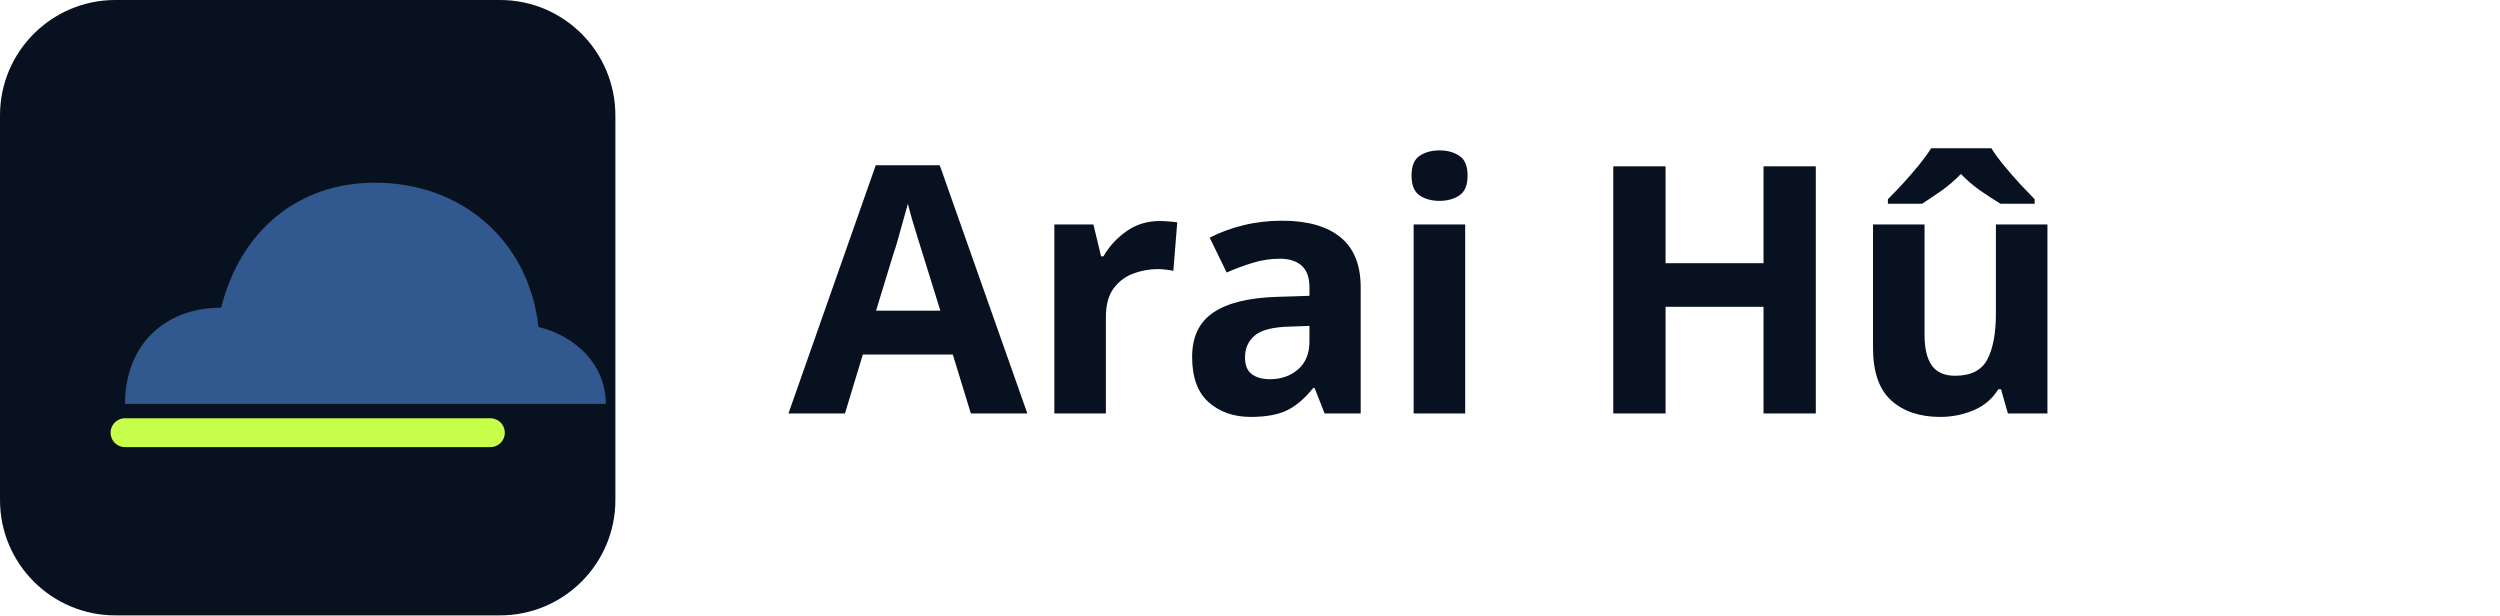
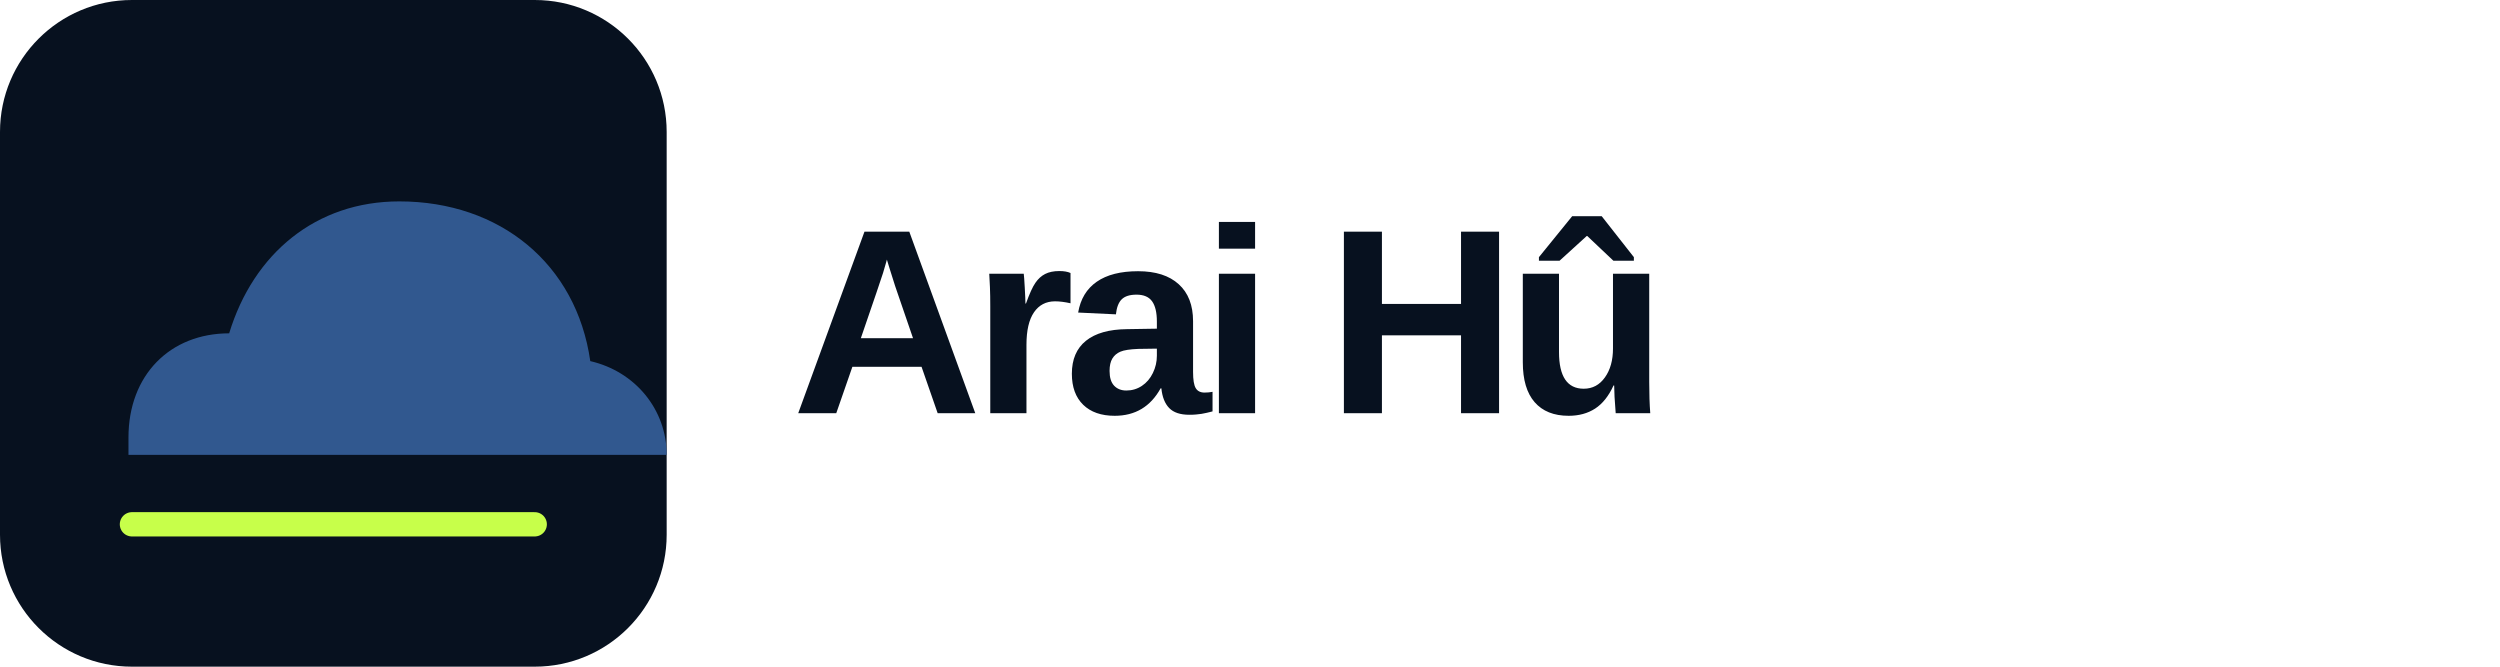
- <svg xmlns="http://www.w3.org/2000/svg" viewBox="0 0 260 64" role="img" aria-labelledby="title desc">
-   <rect width="64" height="64" rx="12" fill="#07111f" />
-   <path d="M13 42c0-6 4-10 10-10 2-8 8-13 16-13 9 0 16 6 17 15 4 1 7 4 7 8H13Z" fill="#31588f" />
-   <path d="M13 45h38" stroke="#c7ff4a" stroke-width="3" stroke-linecap="round" />
-   <text x="82" y="43" fill="#07111f" font-family="ui-sans-serif,system-ui,sans-serif" font-size="36" font-weight="800">Arai Hû</text>
+ <svg xmlns="http://www.w3.org/2000/svg" viewBox="0 0 720 192" role="img" aria-labelledby="title desc">
+   <rect width="192" height="192" rx="38" fill="#07111f" />
+   <path d="M37 126c0-18 12-30 29-30 7-23 25-38 49-38 29 0 51 18 55 46 13 3 22 14 22 27H37Z" fill="#31588f" />
+   <path d="M38 151h116" stroke="#c7ff4a" stroke-width="7" stroke-linecap="round" />
+   <text x="228" y="119" fill="#07111f" font-family="Instrument Sans, Arial, sans-serif" font-size="76" font-weight="750" letter-spacing="-3">Arai Hû</text>
</svg>
